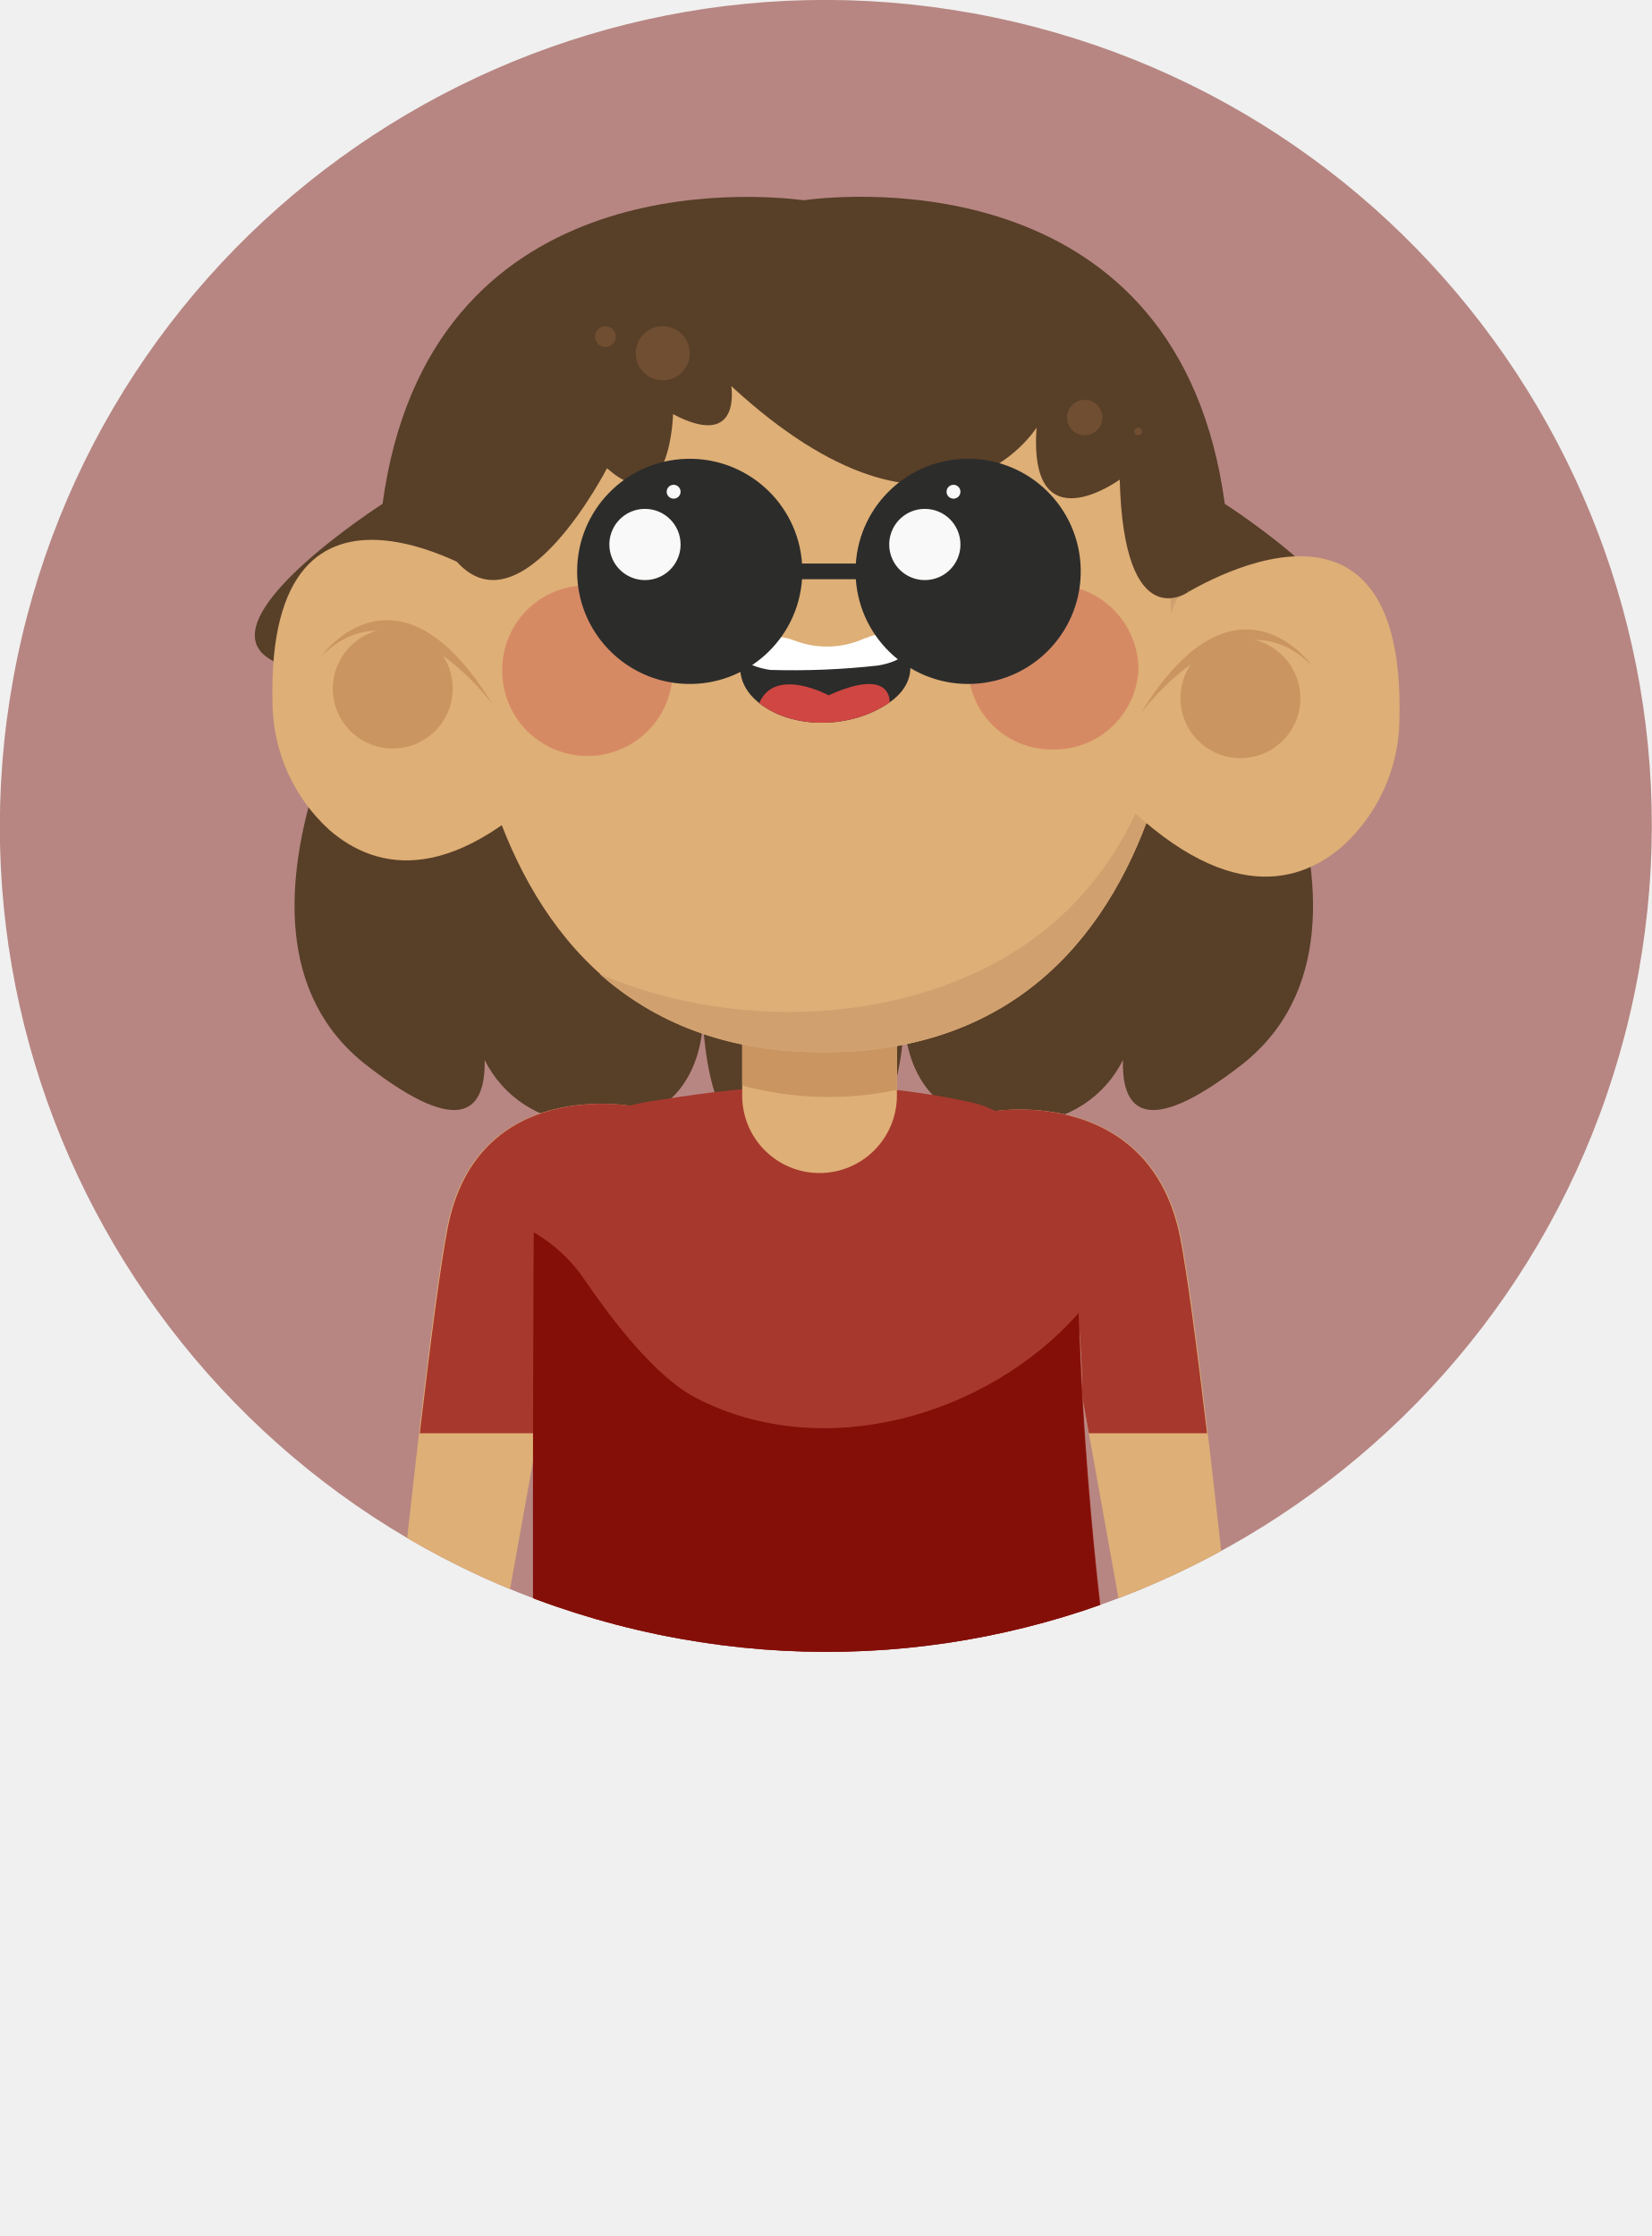
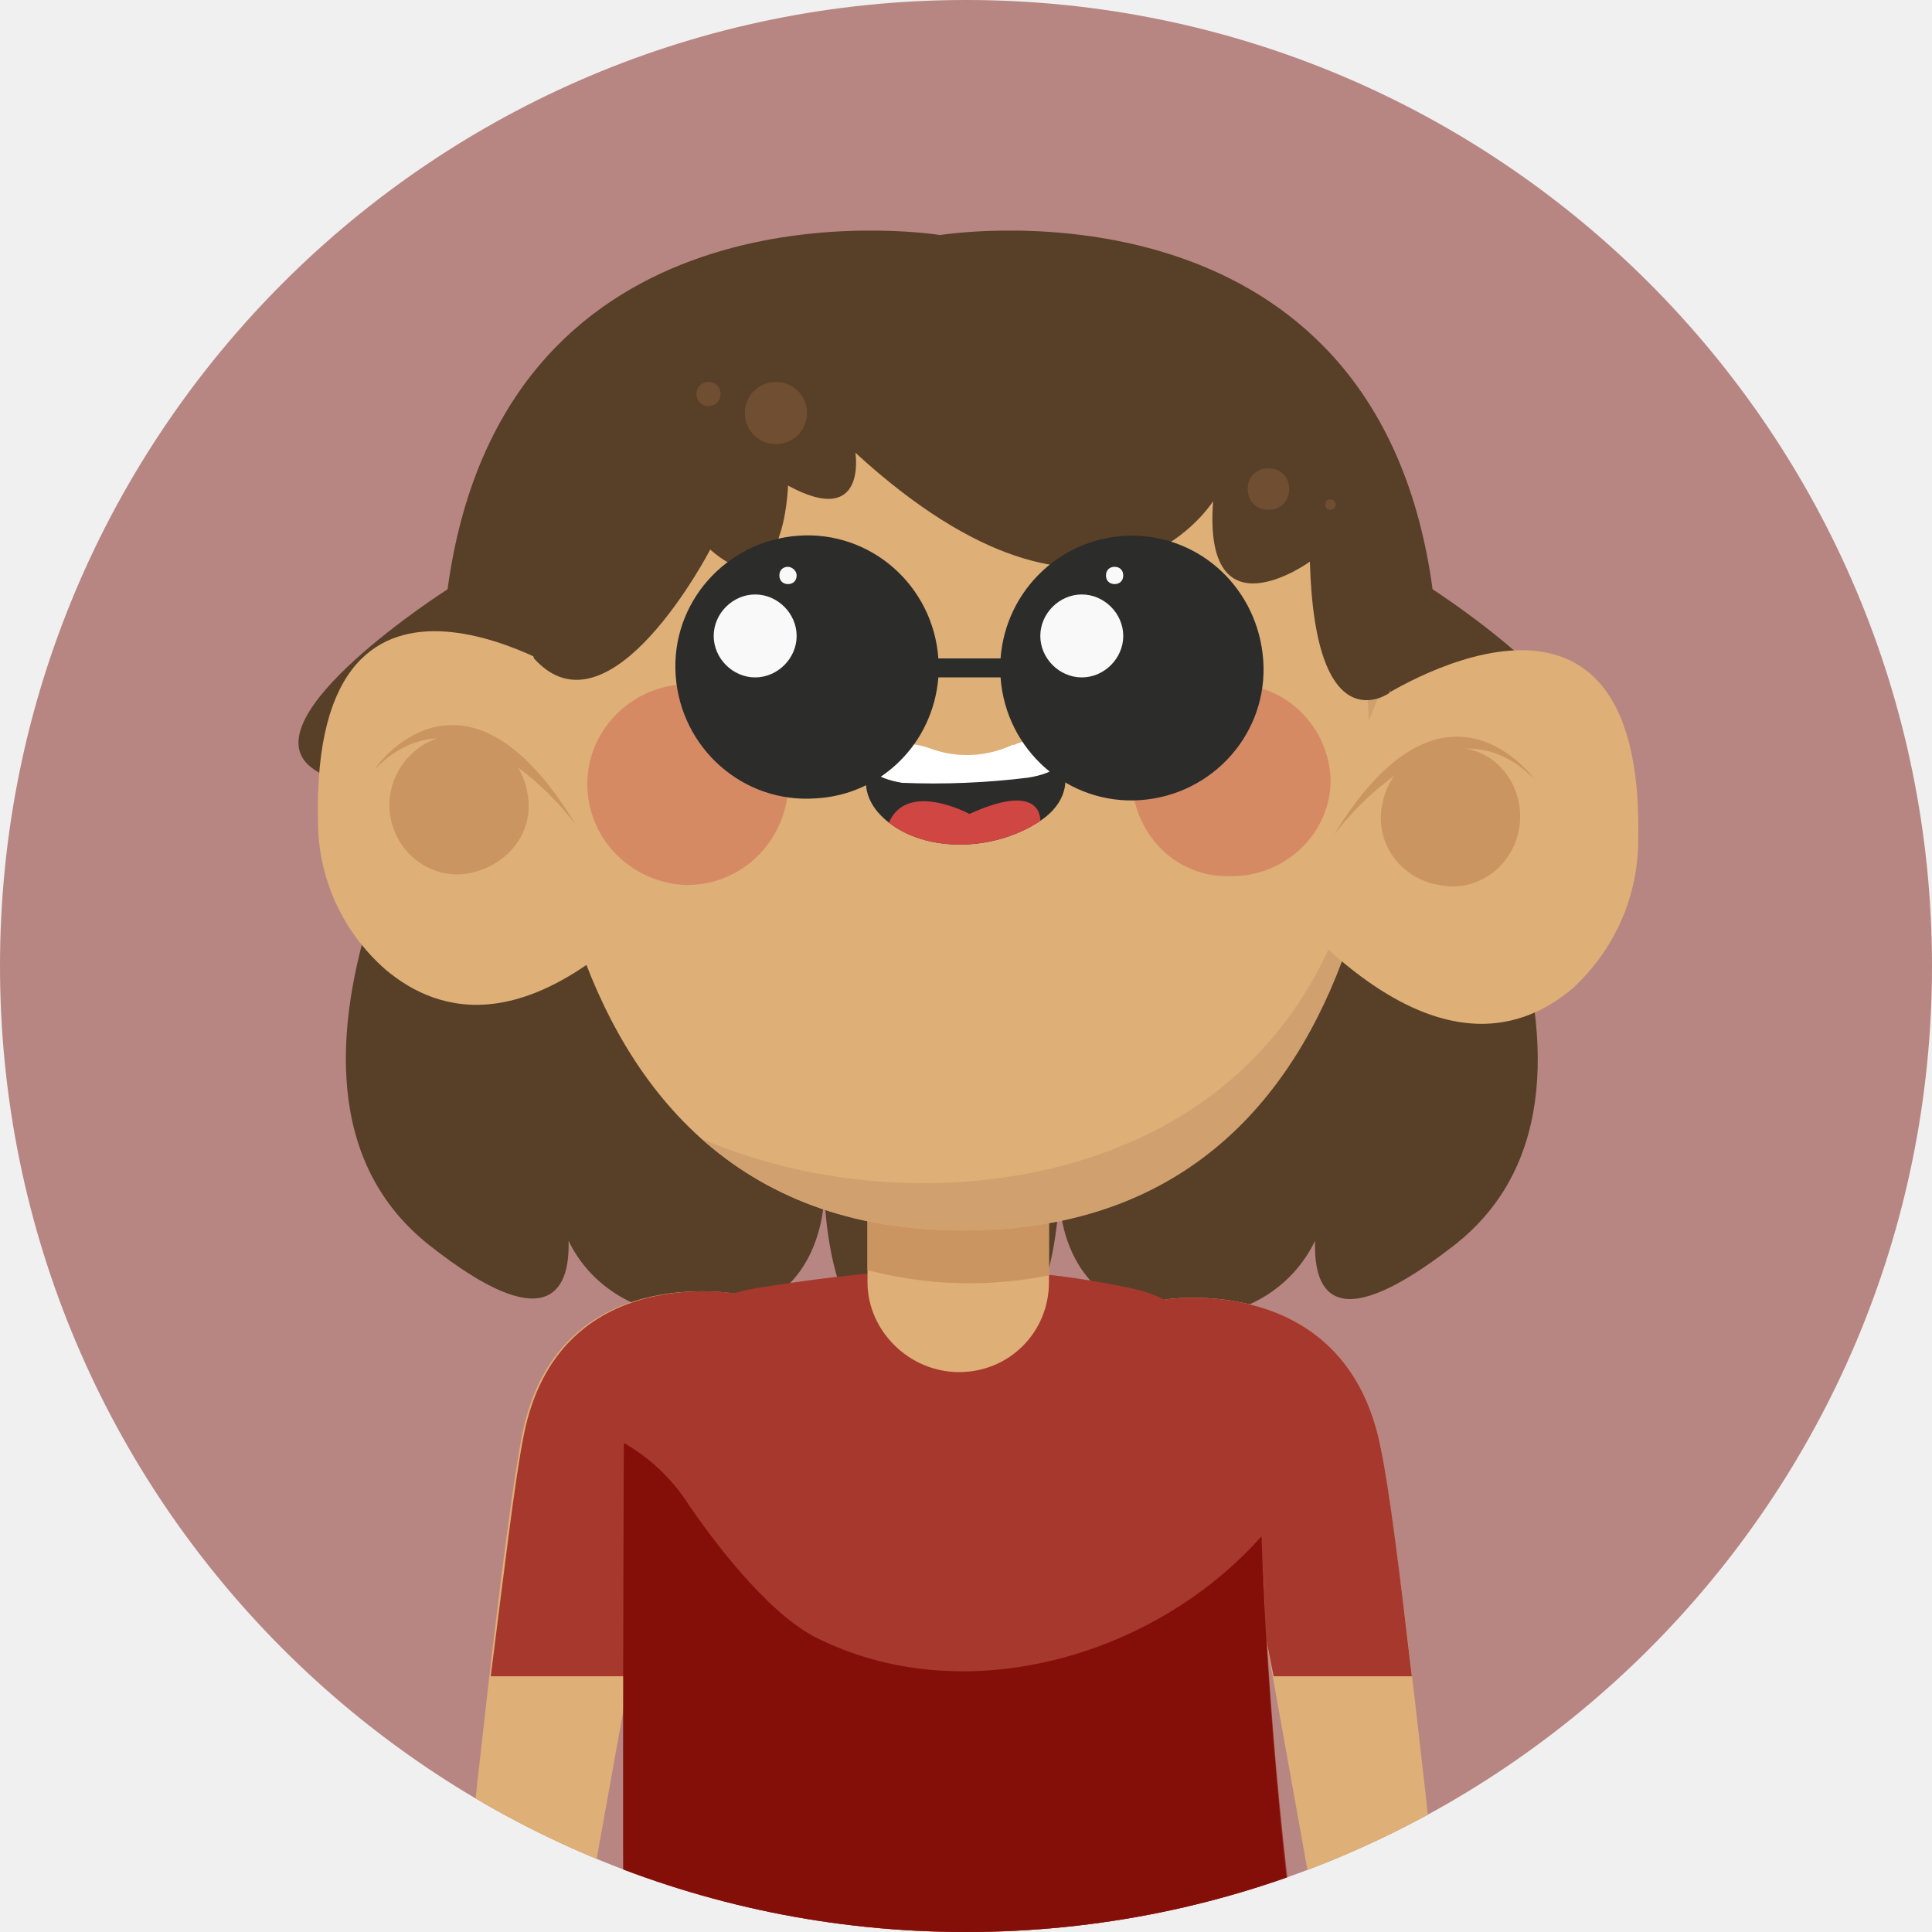
- <svg xmlns="http://www.w3.org/2000/svg" viewBox="0 0 111.78 151.33">
-   <defs>
-     <style>.cls-1{fill:none;}.cls-2{clip-path:url(#clip-path);}.cls-3{fill:#b78682;}.cls-4{fill:#583f28;}.cls-5{fill:#deaf76;}.cls-6{fill:#a7382d;}.cls-7{fill:#840f09;}.cls-8{fill:#ca9561;}.cls-9{fill:#d0a16f;}.cls-10{fill:#181818;}.cls-11{fill:#d68a64;}.cls-12{fill:#704e32;}.cls-13{fill:#2c2c2b;}.cls-14{clip-path:url(#clip-path-2);}.cls-15{fill:#d04642;}.cls-16{clip-path:url(#clip-path-3);}.cls-17{fill:#fff;}.cls-18{fill:#f9f9f9;}</style>
-     <clipPath id="clip-path">
-       <circle id="SVGID" class="cls-1" cx="55.89" cy="55.89" r="55.89" transform="translate(-10.18 99.28) rotate(-78.29)" />
-     </clipPath>
-     <clipPath id="clip-path-2">
-       <path id="SVGID-2" data-name="SVGID" class="cls-1" d="M53.72,43.41a6.06,6.06,0,0,0,4.78-.17l.08,0c2.36-1.16,4.56,2.26,1.62,4.3s-7.41,1.75-9.39-.5C49.08,45,50.69,42.27,53.72,43.41Z" />
-     </clipPath>
-     <clipPath id="clip-path-3">
-       <path id="SVGID-3" data-name="SVGID" class="cls-1" d="M53.77,43.35a6.09,6.09,0,0,0,4.79-.17l.07,0c2.36-1.16,4.56,2.26,1.62,4.3s-7.41,1.75-9.39-.5C49.13,45,50.74,42.21,53.77,43.35Z" />
-     </clipPath>
-   </defs>
-   <g id="Layer_2" data-name="Layer 2">
+ <svg xmlns="http://www.w3.org/2000/svg" xmlns:xlink="http://www.w3.org/1999/xlink" version="1.1" id="Layer_1" x="0px" y="0px" viewBox="0 0 111.8 111.8" style="enable-background:new 0 0 111.8 111.8;" xml:space="preserve">
+   <style type="text/css">
+ 	.st0{clip-path:url(#SVGID_2_);}
+ 	.st1{fill:#B78682;}
+ 	.st2{fill:#583F28;}
+ 	.st3{fill:#DEAF76;}
+ 	.st4{fill:#A7382D;}
+ 	.st5{fill:#840F09;}
+ 	.st6{fill:#CA9561;}
+ 	.st7{fill:#D0A16F;}
+ 	.st8{fill:#181818;}
+ 	.st9{fill:#D68A64;}
+ 	.st10{fill:#704E32;}
+ 	.st11{fill:#2C2C2B;}
+ 	.st12{clip-path:url(#SVGID_4_);}
+ 	.st13{fill:#D04642;}
+ 	.st14{clip-path:url(#SVGID_6_);}
+ 	.st15{fill:#FFFFFF;}
+ 	.st16{fill:#F9F9F9;}
+ </style>
+   <g>
    <g id="OBJECTS">
-       <g class="cls-2">
-         <circle class="cls-3" cx="55.89" cy="55.89" r="55.89" transform="translate(-10.18 99.28) rotate(-78.29)" />
-         <path class="cls-4" d="M90.82,44.39c3.64-2.88-7.93-10.29-7.93-10.29-3.09-22.88-25.11-21-28.5-20.55C51,13.12,29,11.22,25.89,34.1c0,0-11.57,7.41-7.94,10.29s9.38-4.08,9.38-4.08S12.53,62.54,24.8,72.09c6.64,5.16,8.06,2.85,8-.35A7.7,7.7,0,0,0,39.32,76c8.54.78,8.25-7.13,8.25-7.13s.2,10.93,5.93,8.4a2.09,2.09,0,0,0,.89-1,2.08,2.08,0,0,0,.88,1c5.74,2.53,5.94-8.4,5.94-8.4s-.29,7.91,8.25,7.13A7.7,7.7,0,0,0,76,71.74c-.09,3.2,1.33,5.51,8,.35,12.26-9.55-2.53-31.78-2.53-31.78S87.19,47.27,90.82,44.39Z" />
-         <path class="cls-5" d="M67.41,75.19s10.52-1.67,12.52,8.62,7.28,65.95,7.28,65.95l-3.77,1.57L73.24,94.49S73.5,79.06,67.41,75.19Z" />
-         <path class="cls-5" d="M42.85,74.87s-10.6-2.06-12.6,8.23S23,149,23,149l3.77,1.58L37,93.77S36.76,78.74,42.85,74.87Z" />
-         <path class="cls-6" d="M44,74.54c5.35-.84,12.63-1.93,21.7.06C70,75.55,73,80.34,73,84.78c-.13,9.83,1.5,26.52,2.55,30.87,2.07,8.65-8.35,11.48-19.69,10.89S36.31,126.49,36.15,116c-.15-9.58,0-12.83,0-32.57C36.1,78.4,39.08,75.31,44,74.54Z" />
-         <path class="cls-6" d="M73.24,94.49,73.69,97h8c-.71-6-1.35-10.81-1.81-13.19-2-10.29-12.52-8.62-12.52-8.62C73.5,79.06,73.24,94.49,73.24,94.49Z" />
-         <path class="cls-6" d="M36.37,97,37,93.77s-.19-15,5.9-18.9c0,0-10.6-2.06-12.6,8.23-.48,2.47-1.15,7.58-1.89,13.9Z" />
-         <path class="cls-7" d="M73,88.87c-6.21,7-17.3,10.18-25.88,5.75-2.85-1.47-5.89-5.56-7.55-8a10.52,10.52,0,0,0-3.45-3.22h0s-.12,23,0,32.57c.16,10.54,8.35,10,19.68,10.59s21.76-2.24,19.69-10.89C74.61,111.86,73.25,98.7,73,88.87Z" />
-         <path class="cls-5" d="M55.46,79.39h0a5.24,5.24,0,0,0,5.24-5.24V66.79a2.12,2.12,0,0,0-2.11-2.11H52.33a2.11,2.11,0,0,0-2.1,2.11v7.36A5.23,5.23,0,0,0,55.46,79.39Z" />
-         <path class="cls-8" d="M50.23,73.47V68.19H60.7v5.57A22.47,22.47,0,0,1,50.23,73.47Z" />
-         <path class="cls-5" d="M80.35,36.8s2.4,34.57-24.79,34.42S31,35.54,31,35.54,30.83,20,58,19.33a22.36,22.36,0,0,1,19,9.53A20.64,20.64,0,0,1,80.35,36.8Z" />
-         <path class="cls-9" d="M70.64,63c5.78-4.59,8.57-11.78,8.7-19A65.89,65.89,0,0,0,77.7,30.22a16.14,16.14,0,0,1,2.66,6.58s2.4,34.57-24.79,34.42c-6.57,0-11.41-2.14-15-5.31C50.19,70.05,62.71,69.28,70.64,63Z" />
-         <path class="cls-10" d="M63.19,38.85c0,1.7-.44,3.1-1.07,3.13s-1.16-1.34-1.2-3,.44-3.11,1.07-3.13,1.17,1.34,1.2,3.05" />
-         <path class="cls-10" d="M50.63,38.85c0,1.7-.44,3.1-1.07,3.13s-1.17-1.34-1.2-3,.44-3.11,1.07-3.13,1.16,1.34,1.2,3.05" />
-         <path class="cls-5" d="M79.65,40.53s15.52-10.34,15.06,8.14a11.74,11.74,0,0,1-3.85,8.6c-3.16,2.74-8.47,4-16.25-4.43Z" />
-         <path class="cls-8" d="M87.94,48a4.06,4.06,0,1,1-3.29-4.75A4.08,4.08,0,0,1,87.94,48Z" />
-         <path class="cls-8" d="M77.19,48.29s6.32-8.56,11.61-3.23C88.8,45.06,83.64,37.77,77.19,48.29Z" />
-         <path class="cls-5" d="M33.5,39.42S18,29.08,18.44,47.56a11.76,11.76,0,0,0,3.85,8.61c3.16,2.74,8.47,4,16.25-4.43Z" />
-         <path class="cls-8" d="M33.33,47.66S27,39.1,21.73,44.43C21.73,44.43,26.89,37.14,33.33,47.66Z" />
-         <path class="cls-11" d="M65.52,45a5.63,5.63,0,0,0,5.59,5.72,5.7,5.7,0,0,0,5.94-5.41A5.77,5.77,0,0,0,65.52,45" />
-         <path class="cls-11" d="M34,45A5.77,5.77,0,1,0,40,39.63,5.7,5.7,0,0,0,34,45" />
-         <path class="cls-4" d="M80.39,40.08s-4.33,3.08-4.61-7.62c0,0-6.19,4.51-5.63-3.52,0,0-6.4,10.33-20.66-2.81,0,0,.73,4.36-3.94,1.9,0,0-.17,7.46-4.47,3.66,0,0-5.77,11.24-10.17,6.32,0,0-7-23.38,24.56-23S80.39,40.08,80.39,40.08Z" />
-         <path class="cls-12" d="M41.68,22.78a.7.7,0,0,1-.7.71.71.71,0,0,1-.71-.71.7.7,0,0,1,.71-.7A.7.7,0,0,1,41.68,22.78Z" />
-         <path class="cls-12" d="M46.68,23.91a1.83,1.83,0,1,1-1.83-1.83A1.83,1.83,0,0,1,46.68,23.91Z" />
-         <path class="cls-12" d="M74.61,28.26a1.2,1.2,0,1,1-1.19-1.2A1.19,1.19,0,0,1,74.61,28.26Z" />
-         <path class="cls-12" d="M77.29,29.2a.26.26,0,1,1-.26-.26A.26.26,0,0,1,77.29,29.2Z" />
-         <path class="cls-13" d="M53.72,43.41a6.06,6.06,0,0,0,4.78-.17l.08,0c2.36-1.16,4.56,2.26,1.62,4.3s-7.41,1.75-9.39-.5C49.08,45,50.69,42.27,53.72,43.41Z" />
-         <g class="cls-14">
-           <path class="cls-15" d="M60.21,47.6s.28-2.54-4.13-.54c0,0-3.66-2-4.71.56C51.37,47.62,54.93,50.83,60.21,47.6Z" />
+       <g>
+         <defs>
+           <circle id="SVGID_1_" cx="55.9" cy="55.9" r="55.9" />
+         </defs>
+         <clipPath id="SVGID_2_">
+           <use xlink:href="#SVGID_1_" style="overflow:visible;" />
+         </clipPath>
+         <g class="st0">
+           <circle class="st1" cx="55.9" cy="55.9" r="55.9" />
+           <path class="st2" d="M90.8,44.4c3.6-2.9-7.9-10.3-7.9-10.3c-3.1-22.9-25.1-21-28.5-20.5C51,13.1,29,11.2,25.9,34.1      c0,0-11.6,7.4-7.9,10.3s9.4-4.1,9.4-4.1s-14.8,22.2-2.5,31.8c6.6,5.2,8.1,2.8,8-0.3c1.2,2.5,3.7,4.1,6.5,4.3      c8.5,0.8,8.3-7.1,8.3-7.1s0.2,10.9,5.9,8.4c0.4-0.2,0.7-0.6,0.9-1c0.2,0.4,0.5,0.8,0.9,1c5.7,2.5,5.9-8.4,5.9-8.4      s-0.3,7.9,8.3,7.1c2.8-0.1,5.3-1.8,6.5-4.3c-0.1,3.2,1.3,5.5,8,0.3c12.3-9.5-2.5-31.8-2.5-31.8S87.2,47.3,90.8,44.4z" />
+           <path class="st3" d="M67.4,75.2c0,0,10.5-1.7,12.5,8.6s7.3,66,7.3,66l-3.8,1.6L73.2,94.5C73.2,94.5,73.5,79.1,67.4,75.2z" />
+           <path class="st3" d="M42.8,74.9c0,0-10.6-2.1-12.6,8.2S23,149,23,149l3.8,1.6L37,93.8C37,93.8,36.8,78.7,42.8,74.9z" />
+           <path class="st4" d="M44,74.5c5.3-0.8,12.6-1.9,21.7,0.1c4.3,1,7.3,5.7,7.3,10.2c-0.1,9.8,1.5,26.5,2.6,30.9      c2.1,8.7-8.3,11.5-19.7,10.9s-19.5-0.1-19.7-10.5c-0.2-9.6,0-12.8,0-32.6C36.1,78.4,39.1,75.3,44,74.5z" />
+           <path class="st4" d="M73.2,94.5l0.5,2.5h8c-0.7-6-1.3-10.8-1.8-13.2c-2-10.3-12.5-8.6-12.5-8.6C73.5,79.1,73.2,94.5,73.2,94.5z" />
+           <path class="st4" d="M36.4,97l0.6-3.2c0,0-0.2-15,5.9-18.9c0,0-10.6-2.1-12.6,8.2c-0.5,2.5-1.1,7.6-1.9,13.9L36.4,97z" />
+           <path class="st5" d="M73,88.9c-6.2,7-17.3,10.2-25.9,5.8c-2.8-1.5-5.9-5.6-7.5-8c-0.9-1.3-2.1-2.4-3.5-3.2l0,0      c0,0-0.1,23,0,32.6c0.2,10.5,8.3,10,19.7,10.6s21.8-2.2,19.7-10.9C74.6,111.9,73.3,98.7,73,88.9z" />
+           <path class="st3" d="M55.5,79.4L55.5,79.4c2.9,0,5.2-2.3,5.2-5.2v-7.4c0-1.2-0.9-2.1-2.1-2.1h-6.3c-1.2,0-2.1,0.9-2.1,2.1v7.4      C50.2,77,52.6,79.4,55.5,79.4C55.5,79.4,55.5,79.4,55.5,79.4z" />
+           <path class="st6" d="M50.2,73.5v-5.3h10.5v5.6C57.2,74.5,53.6,74.4,50.2,73.5z" />
+           <path class="st3" d="M80.3,36.8c0,0,2.4,34.6-24.8,34.4S31,35.5,31,35.5S30.8,20,58,19.3c7.5-0.2,14.7,3.4,19,9.5      C78.7,31.2,79.8,33.9,80.3,36.8z" />
+           <path class="st7" d="M70.6,63c5.8-4.6,8.6-11.8,8.7-19c-0.1-4.6-0.6-9.3-1.6-13.8c1.4,2,2.3,4.2,2.7,6.6c0,0,2.4,34.6-24.8,34.4      c-6.6,0-11.4-2.1-15-5.3C50.2,70,62.7,69.3,70.6,63z" />
+           <path class="st8" d="M63.2,38.8c0,1.7-0.4,3.1-1.1,3.1s-1.2-1.3-1.2-3s0.4-3.1,1.1-3.1S63.2,37.2,63.2,38.8" />
+           <path class="st8" d="M50.6,38.8c0,1.7-0.4,3.1-1.1,3.1s-1.2-1.3-1.2-3s0.4-3.1,1.1-3.1S50.6,37.2,50.6,38.8" />
+           <path class="st3" d="M79.7,40.5c0,0,15.5-10.3,15.1,8.1c0,3.3-1.4,6.4-3.8,8.6c-3.2,2.7-8.5,4-16.3-4.4L79.7,40.5z" />
+           <path class="st6" d="M87.9,48c-0.4,2.2-2.5,3.7-4.7,3.2c-2.2-0.4-3.7-2.5-3.2-4.7c0.4-2.2,2.5-3.6,4.7-3.2      C86.9,43.6,88.3,45.8,87.9,48C87.9,48,87.9,48,87.9,48z" />
+           <path class="st6" d="M77.2,48.3c0,0,6.3-8.6,11.6-3.2C88.8,45.1,83.6,37.8,77.2,48.3z" />
+           <path class="st3" d="M33.5,39.4c0,0-15.5-10.3-15.1,8.1c0,3.3,1.4,6.4,3.9,8.6c3.2,2.7,8.5,4,16.3-4.4L33.5,39.4z" />
+           <path class="st6" d="M33.3,47.7c0,0-6.3-8.6-11.6-3.2C21.7,44.4,26.9,37.1,33.3,47.7z" />
+           <path class="st9" d="M65.5,45c0,3.1,2.4,5.7,5.5,5.7c0,0,0,0,0.1,0c3.1,0.1,5.8-2.3,5.9-5.4c0-3.2-2.6-5.8-5.8-5.7      C68.2,39.6,65.7,42,65.5,45" />
+           <path class="st9" d="M34,45c-0.2,3.2,2.2,5.9,5.4,6.2c3.2,0.2,5.9-2.2,6.2-5.4c0.2-3.2-2.2-5.9-5.4-6.2c-0.1,0-0.1,0-0.2,0      C36.9,39.5,34.2,41.9,34,45" />
+           <path class="st2" d="M80.4,40.1c0,0-4.3,3.1-4.6-7.6c0,0-6.2,4.5-5.6-3.5c0,0-6.4,10.3-20.7-2.8c0,0,0.7,4.4-3.9,1.9      c0,0-0.2,7.5-4.5,3.7c0,0-5.8,11.2-10.2,6.3c0,0-7-23.4,24.6-23S80.4,40.1,80.4,40.1z" />
+           <path class="st10" d="M41.7,22.8c0,0.4-0.3,0.7-0.7,0.7c0,0,0,0,0,0c-0.4,0-0.7-0.3-0.7-0.7c0-0.4,0.3-0.7,0.7-0.7c0,0,0,0,0,0      C41.4,22.1,41.7,22.4,41.7,22.8L41.7,22.8z" />
+           <path class="st10" d="M46.7,23.9c0,1-0.8,1.8-1.8,1.8c-1,0-1.8-0.8-1.8-1.8s0.8-1.8,1.8-1.8S46.7,22.9,46.7,23.9L46.7,23.9z" />
+           <path class="st10" d="M74.6,28.3c0,0.7-0.5,1.2-1.2,1.2c-0.7,0-1.2-0.5-1.2-1.2c0-0.7,0.5-1.2,1.2-1.2c0,0,0,0,0,0      C74.1,27.1,74.6,27.6,74.6,28.3C74.6,28.3,74.6,28.3,74.6,28.3z" />
+           <path class="st10" d="M77.3,29.2c0,0.1-0.1,0.3-0.3,0.3s-0.3-0.1-0.3-0.3s0.1-0.3,0.3-0.3S77.3,29.1,77.3,29.2L77.3,29.2z" />
+           <path class="st11" d="M53.7,43.4c1.5,0.6,3.3,0.5,4.8-0.2h0.1c2.4-1.2,4.6,2.3,1.6,4.3s-7.4,1.8-9.4-0.5      C49.1,45,50.7,42.3,53.7,43.4z" />
+           <g>
+             <defs>
+               <path id="SVGID_3_" d="M53.7,43.4c1.5,0.6,3.3,0.5,4.8-0.2h0.1c2.4-1.2,4.6,2.3,1.6,4.3s-7.4,1.8-9.4-0.5        C49.1,45,50.7,42.3,53.7,43.4z" />
+             </defs>
+             <clipPath id="SVGID_4_">
+               <use xlink:href="#SVGID_3_" style="overflow:visible;" />
+             </clipPath>
+             <g class="st12">
+               <path class="st13" d="M60.2,47.6c0,0,0.3-2.5-4.1-0.5c0,0-3.7-2-4.7,0.6C51.4,47.6,54.9,50.8,60.2,47.6z" />
+             </g>
+           </g>
+           <g>
+             <defs>
+               <path id="SVGID_5_" d="M53.8,43.3c1.6,0.6,3.3,0.5,4.8-0.2h0.1c2.4-1.2,4.6,2.3,1.6,4.3s-7.4,1.8-9.4-0.5        C49.1,45,50.7,42.2,53.8,43.3z" />
+             </defs>
+             <clipPath id="SVGID_6_">
+               <use xlink:href="#SVGID_5_" style="overflow:visible;" />
+             </clipPath>
+             <g class="st14">
+               <path class="st15" d="M61.3,42.8c0,0,1.3,1.7-1.8,2.2c-2.4,0.3-4.9,0.4-7.3,0.3c-3-0.5-2-2.2-2-2.2S60.2,41.6,61.3,42.8z" />
+             </g>
+           </g>
+           <path class="st11" d="M65.5,31c-4,0-7.3,3.1-7.6,7.1h-3.6c-0.3-4.2-3.9-7.4-8.1-7.1s-7.4,3.9-7.1,8.1c0.3,4.2,3.9,7.4,8.1,7.1      C51,46,54,43,54.3,39.2h3.6c0.3,4.2,3.9,7.4,8.1,7.1c4.2-0.3,7.4-3.9,7.1-8.1C72.8,34.1,69.5,31,65.5,31z" />
+           <path class="st16" d="M46.1,36.8c0,1.3-1.1,2.4-2.4,2.4c-1.3,0-2.4-1.1-2.4-2.4c0-1.3,1.1-2.4,2.4-2.4c0,0,0,0,0,0      C45,34.4,46.1,35.5,46.1,36.8z" />
+           <path class="st16" d="M46.1,33.3c0,0.3-0.2,0.5-0.5,0.5c-0.3,0-0.5-0.2-0.5-0.5c0-0.3,0.2-0.5,0.5-0.5      C45.8,32.8,46.1,33,46.1,33.3C46.1,33.3,46.1,33.3,46.1,33.3z" />
+           <path class="st16" d="M65,36.8c0,1.3-1.1,2.4-2.4,2.4c-1.3,0-2.4-1.1-2.4-2.4c0-1.3,1.1-2.4,2.4-2.4c0,0,0,0,0,0      C63.9,34.4,65,35.5,65,36.8z" />
+           <path class="st16" d="M65,33.3c0,0.3-0.2,0.5-0.5,0.5c-0.3,0-0.5-0.2-0.5-0.5c0-0.3,0.2-0.5,0.5-0.5S65,33,65,33.3      C65,33.3,65,33.3,65,33.3z" />
+           <path class="st6" d="M22.6,47.3c0.4,2.2,2.5,3.7,4.7,3.2s3.7-2.5,3.2-4.7c-0.4-2.2-2.5-3.6-4.7-3.2C23.7,43,22.2,45.1,22.6,47.3      C22.6,47.3,22.6,47.3,22.6,47.3z" />
        </g>
-         <g class="cls-16">
-           <path class="cls-17" d="M61.25,42.83s1.26,1.66-1.81,2.21a52.14,52.14,0,0,1-7.31.3c-3-.45-2-2.18-2-2.18S60.15,41.61,61.25,42.83Z" />
-         </g>
-         <path class="cls-13" d="M65.52,31.05a7.61,7.61,0,0,0-7.6,7.09H54.28a7.62,7.62,0,1,0,0,1.06h3.64a7.62,7.62,0,1,0,7.6-8.15Z" />
-         <path class="cls-18" d="M46.06,36.84a2.41,2.41,0,1,1-2.41-2.4A2.41,2.41,0,0,1,46.06,36.84Z" />
-         <path class="cls-18" d="M46.06,33.28a.47.47,0,1,1-.47-.47A.47.47,0,0,1,46.06,33.28Z" />
-         <path class="cls-18" d="M65,36.84a2.41,2.41,0,1,1-2.41-2.4A2.41,2.41,0,0,1,65,36.84Z" />
-         <path class="cls-18" d="M65,33.28a.47.47,0,1,1-.47-.47A.47.47,0,0,1,65,33.28Z" />
-         <path class="cls-8" d="M22.59,47.35a4.06,4.06,0,1,0,3.28-4.75A4.08,4.08,0,0,0,22.59,47.35Z" />
      </g>
    </g>
  </g>
</svg>
